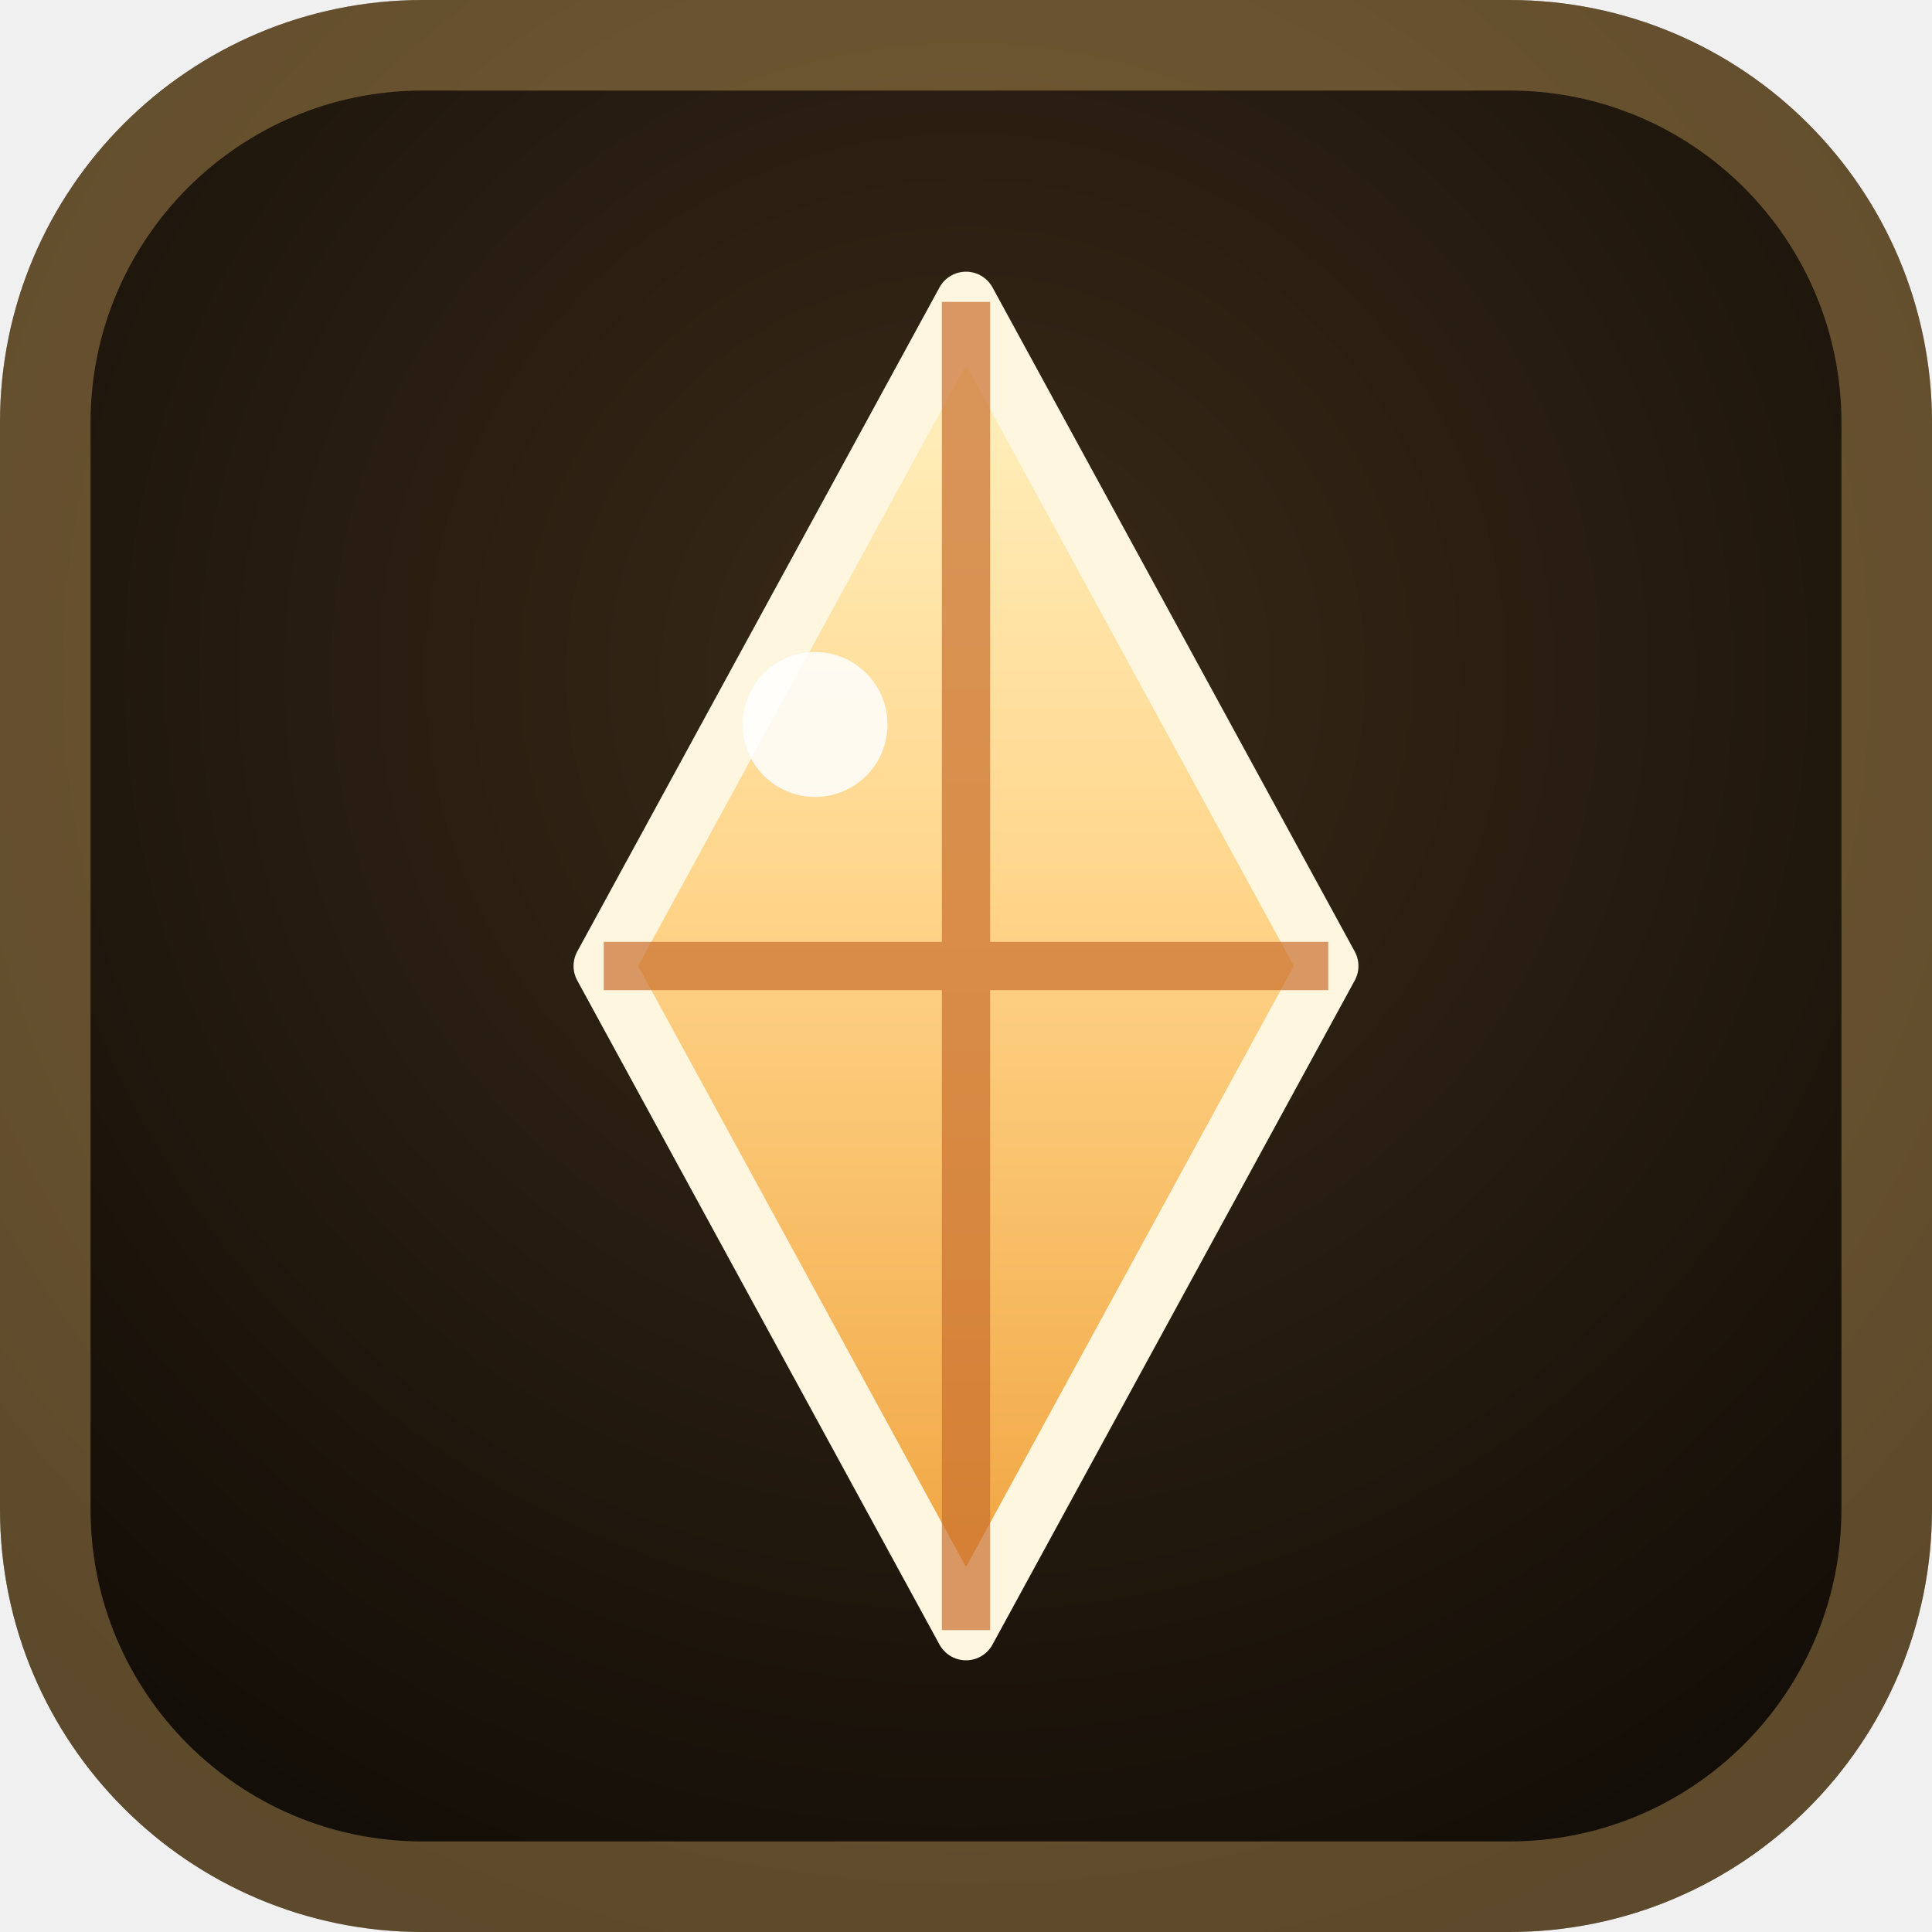
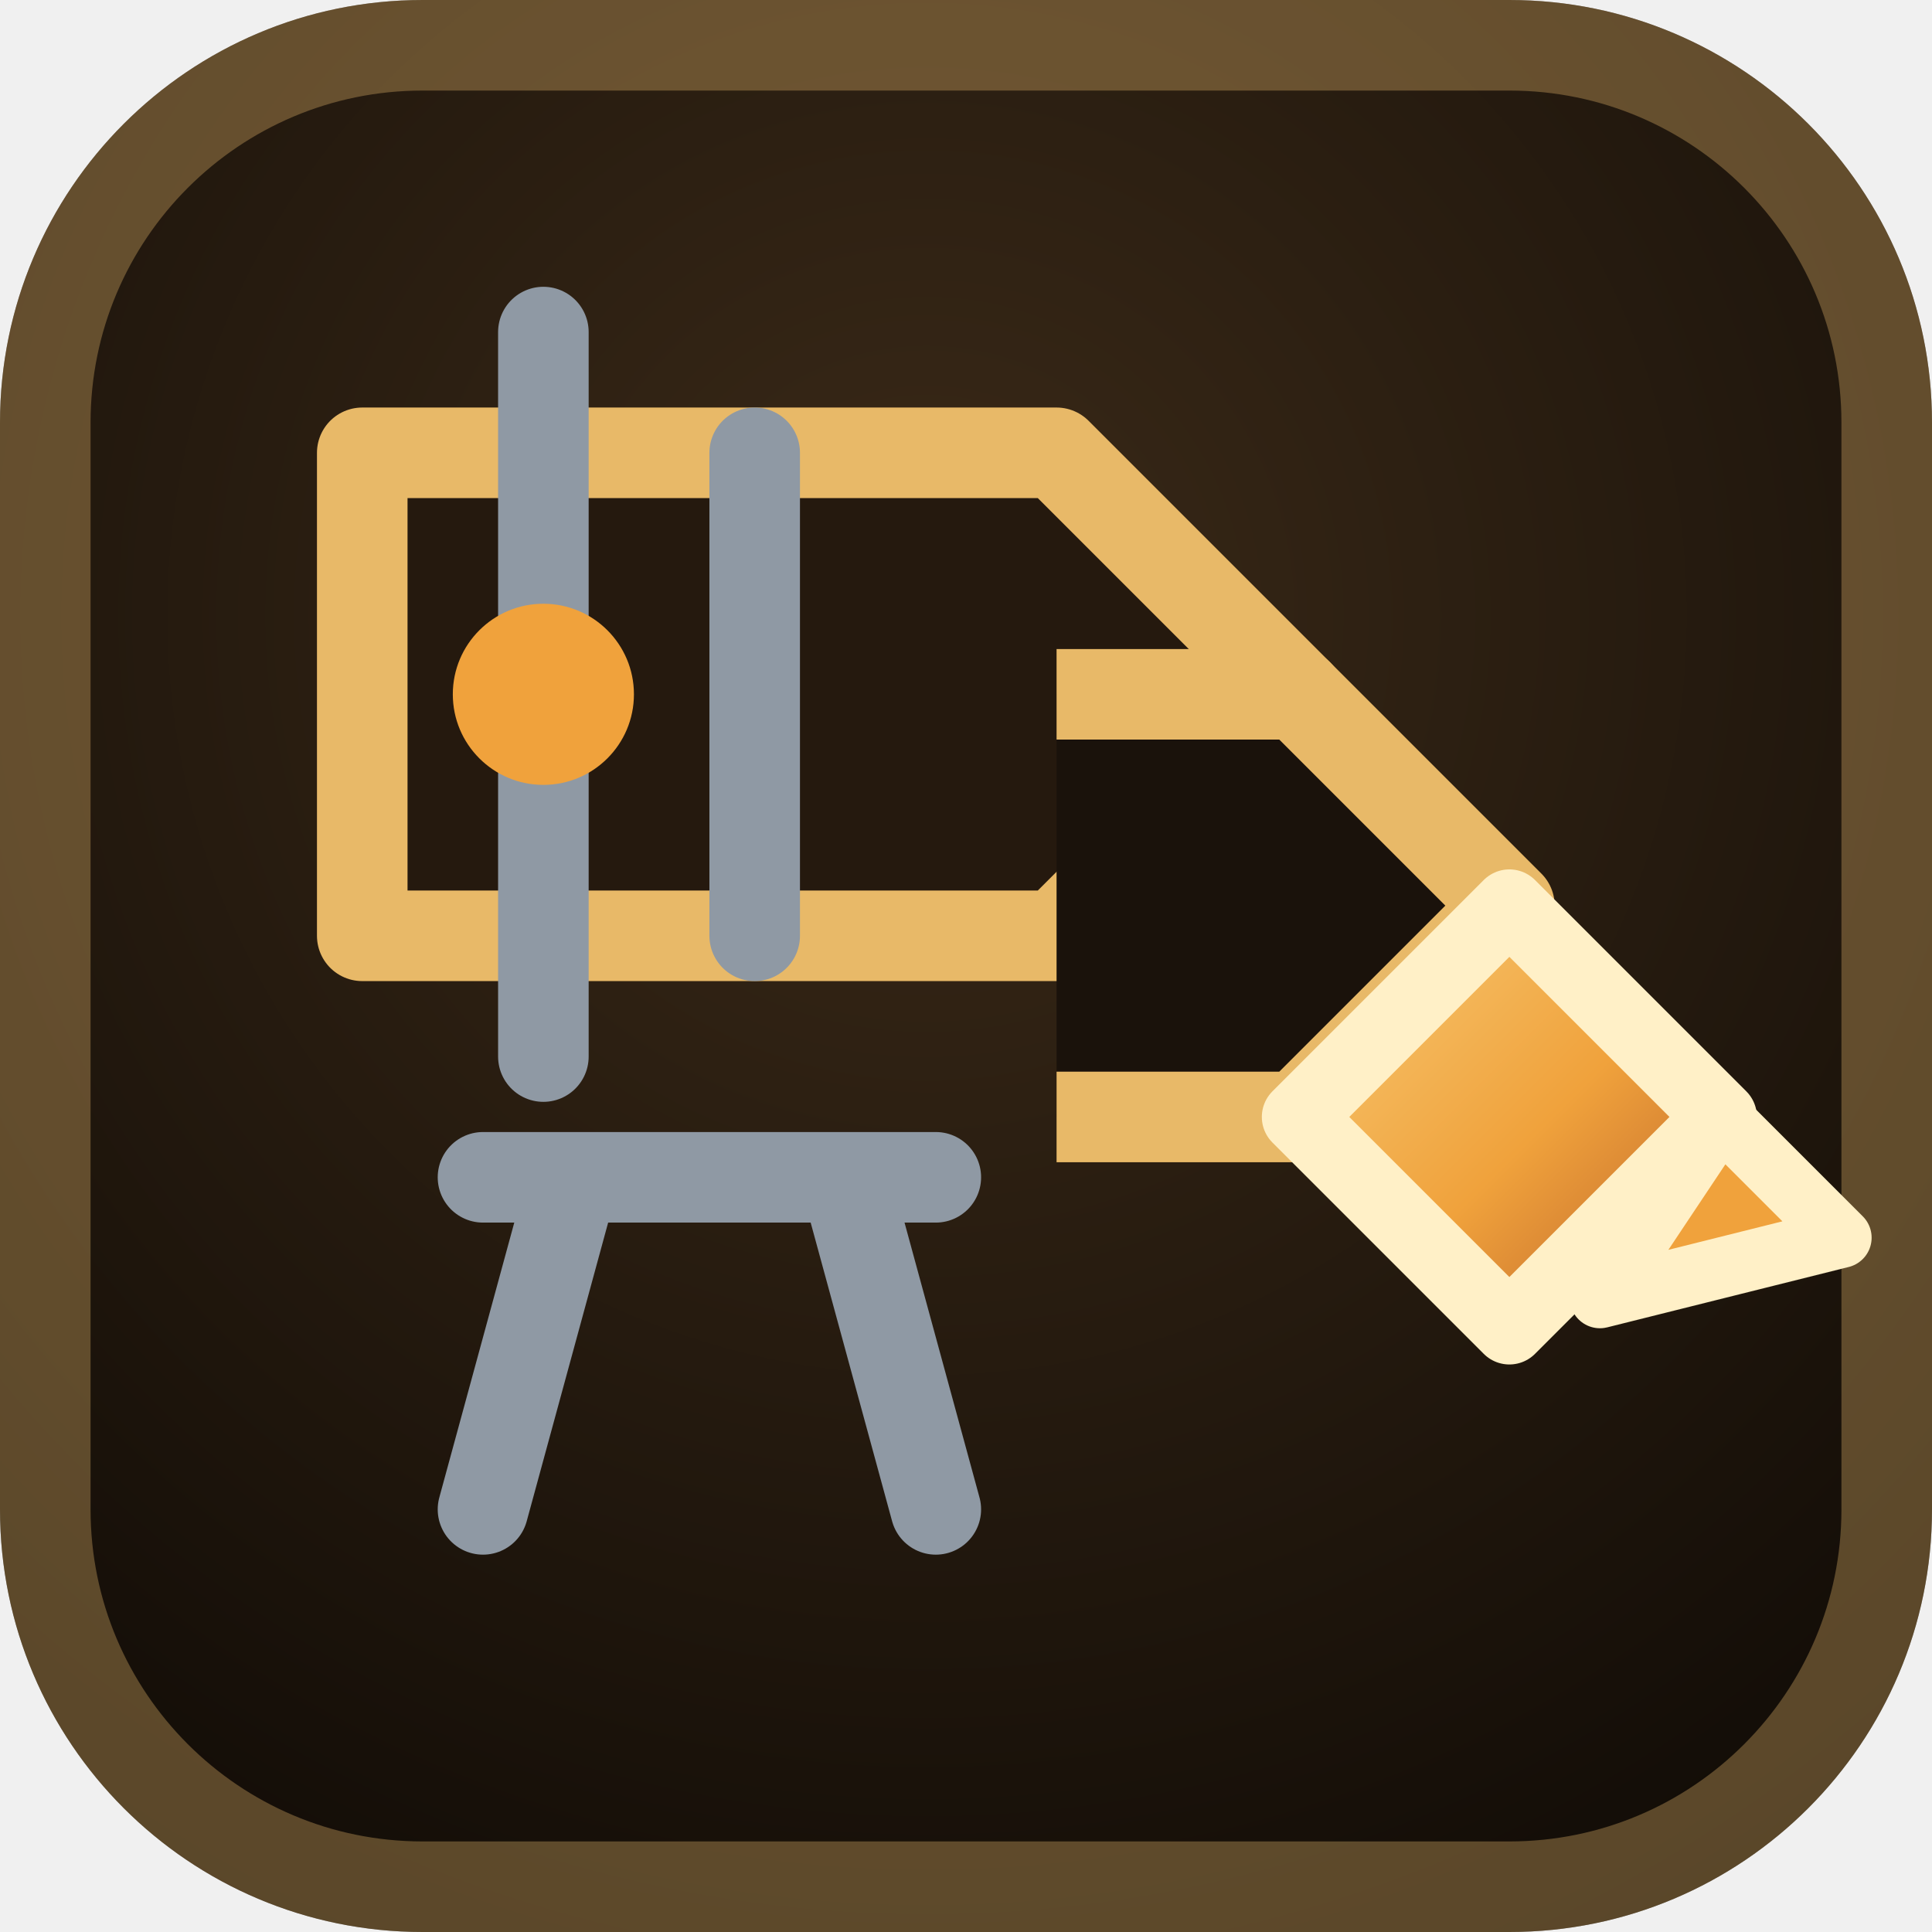
<svg xmlns="http://www.w3.org/2000/svg" viewBox="0 0 64 64">
  <defs>
-     <radialGradient id="bg" cx="50%" cy="35%" r="70%">
-       <stop offset="0%" stop-color="#3a2a18" />
-       <stop offset="100%" stop-color="#120d07" />
+     <radialGradient id="bg" cx="48%" cy="32%" r="78%">
+       <stop offset="0" stop-color="#3b2a18" />
+       <stop offset="1" stop-color="#100b06" />
    </radialGradient>
-     <linearGradient id="gem" x1="0" y1="0" x2="0" y2="1">
-       <stop offset="0%" stop-color="#fff3c4" />
-       <stop offset="45%" stop-color="#ffd58a" />
-       <stop offset="100%" stop-color="#f0a23c" />
+     <linearGradient id="metal" x1="0" y1="0" x2="1" y2="1">
+       <stop offset="0" stop-color="#f7cc78" />
+       <stop offset="0.55" stop-color="#f0a23c" />
+       <stop offset="1" stop-color="#b65c27" />
    </linearGradient>
  </defs>
  <rect width="64" height="64" rx="14" fill="url(#bg)" />
-   <rect x="1.5" y="1.5" width="61" height="61" rx="12.5" fill="none" stroke="#e9bb6e" stroke-opacity="0.35" stroke-width="3" />
-   <path d="M32 10 L44 32 L32 54 L20 32 Z" fill="url(#gem)" stroke="#fff6e0" stroke-width="2" stroke-linejoin="round" />
-   <path d="M32 10 L32 54 M20 32 L44 32" stroke="#c96f2e" stroke-width="1.6" opacity="0.7" />
-   <circle cx="27" cy="24" r="2.4" fill="#fff" opacity="0.85" />
+   <rect x="1.5" y="1.5" width="61" height="61" rx="12.5" fill="none" stroke="#e9bb6e" stroke-opacity=".34" stroke-width="3" />
+   <path d="M12 15h23l8 8-8 8H12z" fill="#25190e" stroke="#e8b968" stroke-width="3" stroke-linejoin="round" />
+   <path d="M18 11v24M25 15v16" fill="none" stroke="#8f99a4" stroke-width="3" stroke-linecap="round" />
+   <path d="M35 23h8l7 7-7 7h-8" fill="#1a120b" stroke="#e8b968" stroke-width="3" stroke-linejoin="round" />
+   <path d="m50 30 7 7-7 7-7-7z" fill="url(#metal)" stroke="#fff0c7" stroke-width="2.4" stroke-linejoin="round" />
+   <path d="m57 37 4 4-8 2z" fill="#f0a23c" stroke="#fff0c7" stroke-width="2" stroke-linejoin="round" />
+   <path d="M16 39h15M19 39l-3 11m12-11 3 11" fill="none" stroke="#8f99a4" stroke-width="3" stroke-linecap="round" />
+   <circle cx="18" cy="23" r="3" fill="#f0a23c" />
</svg>
